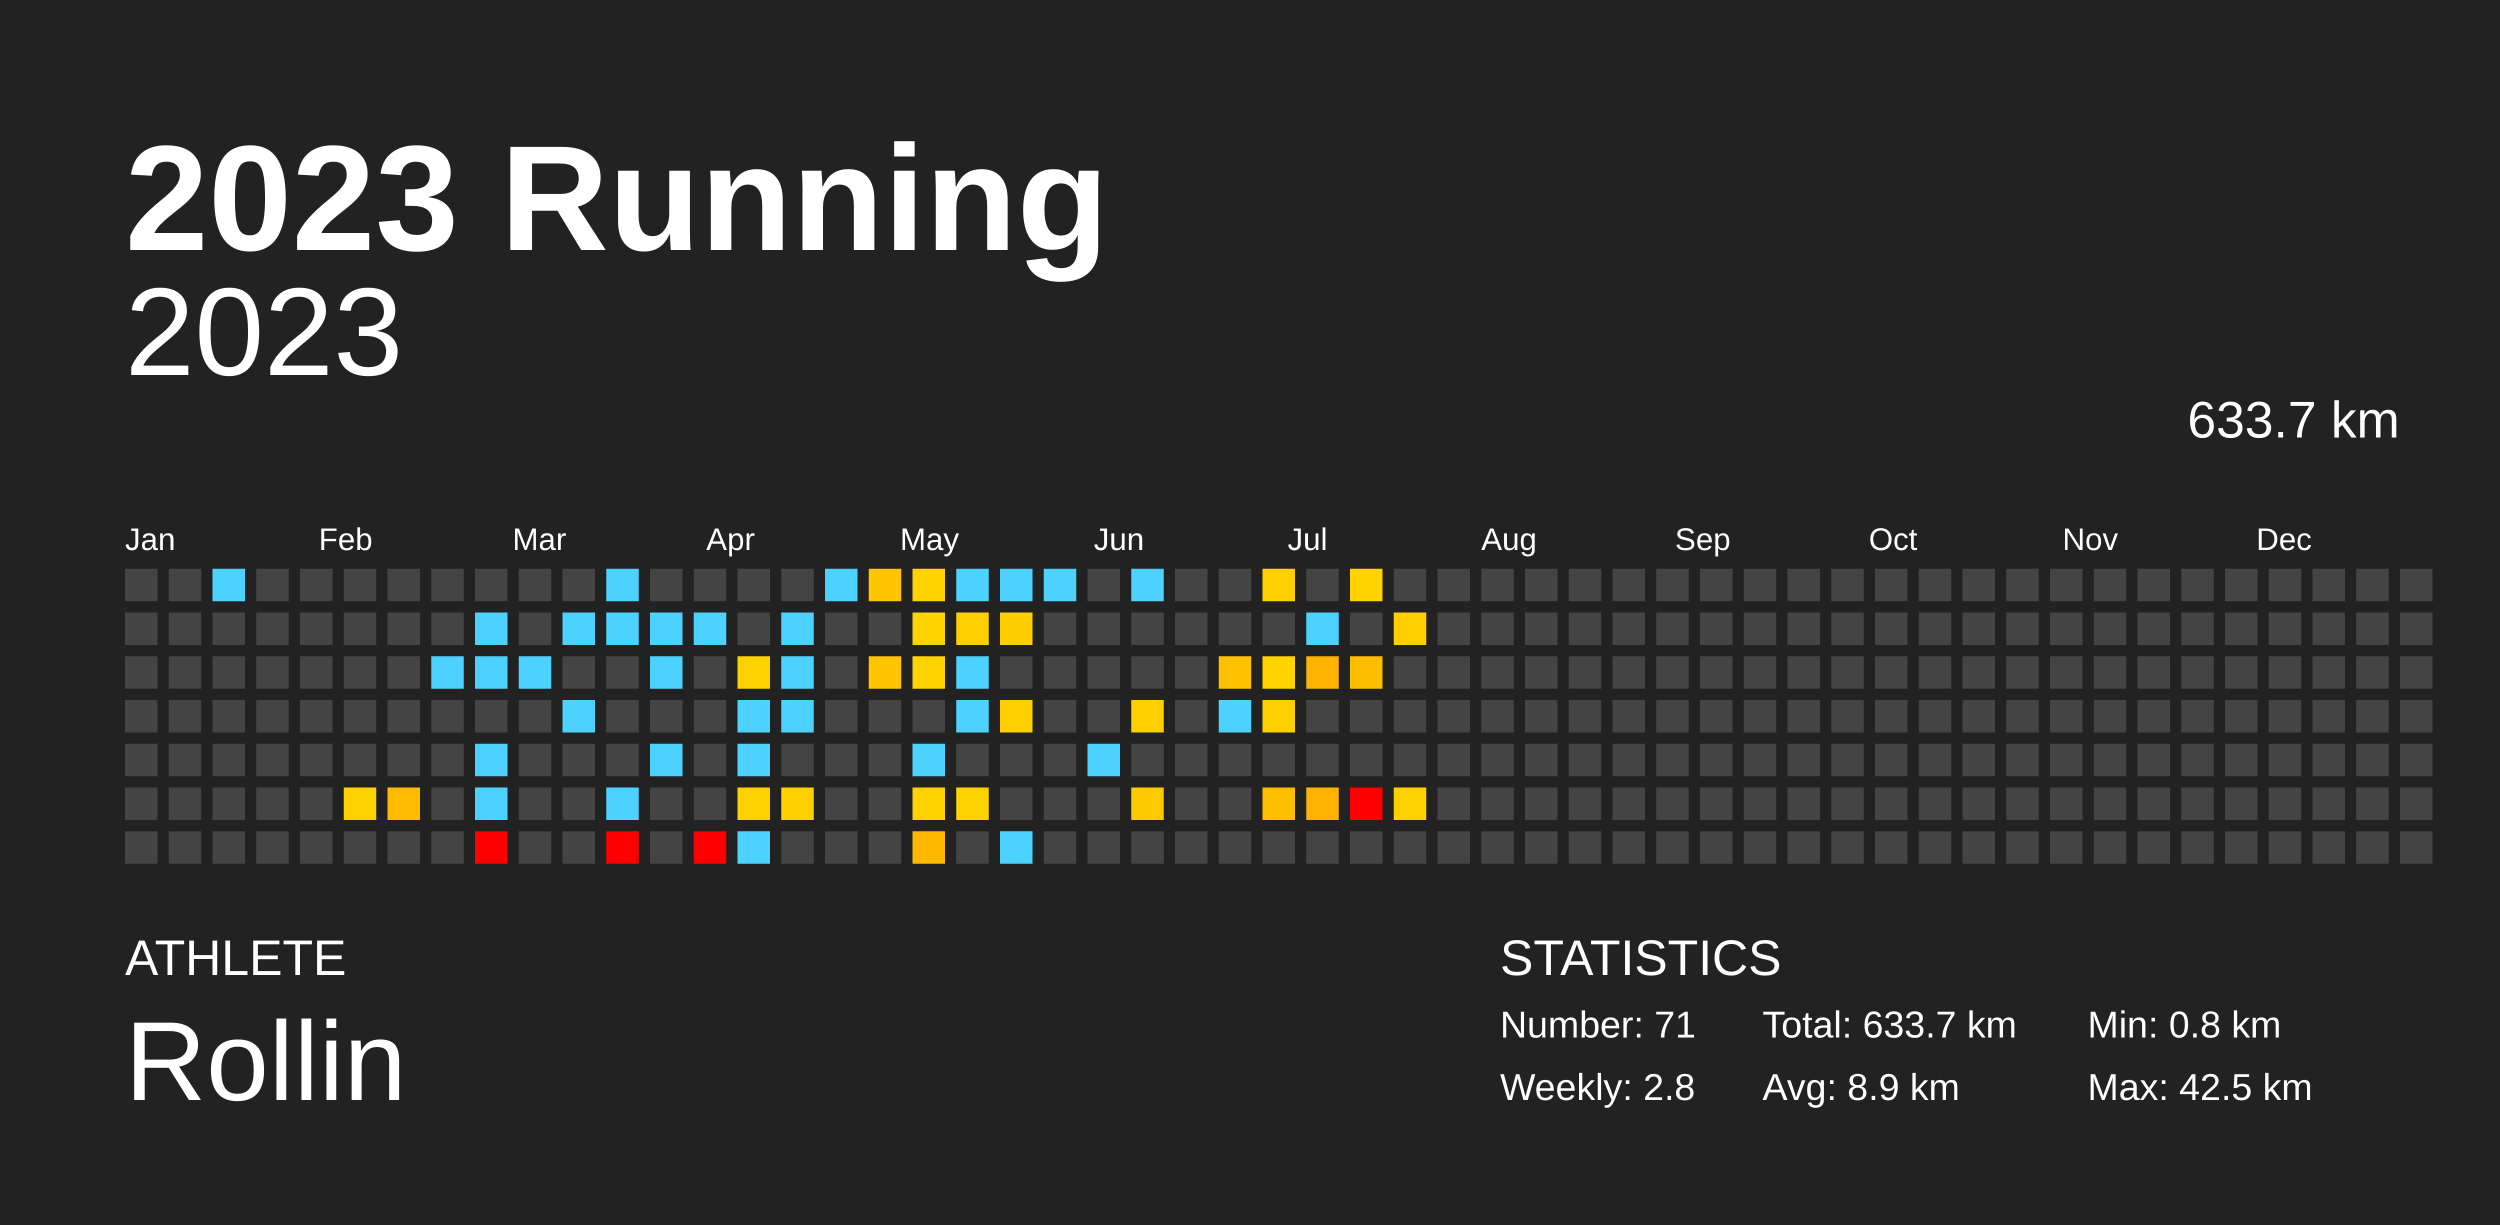
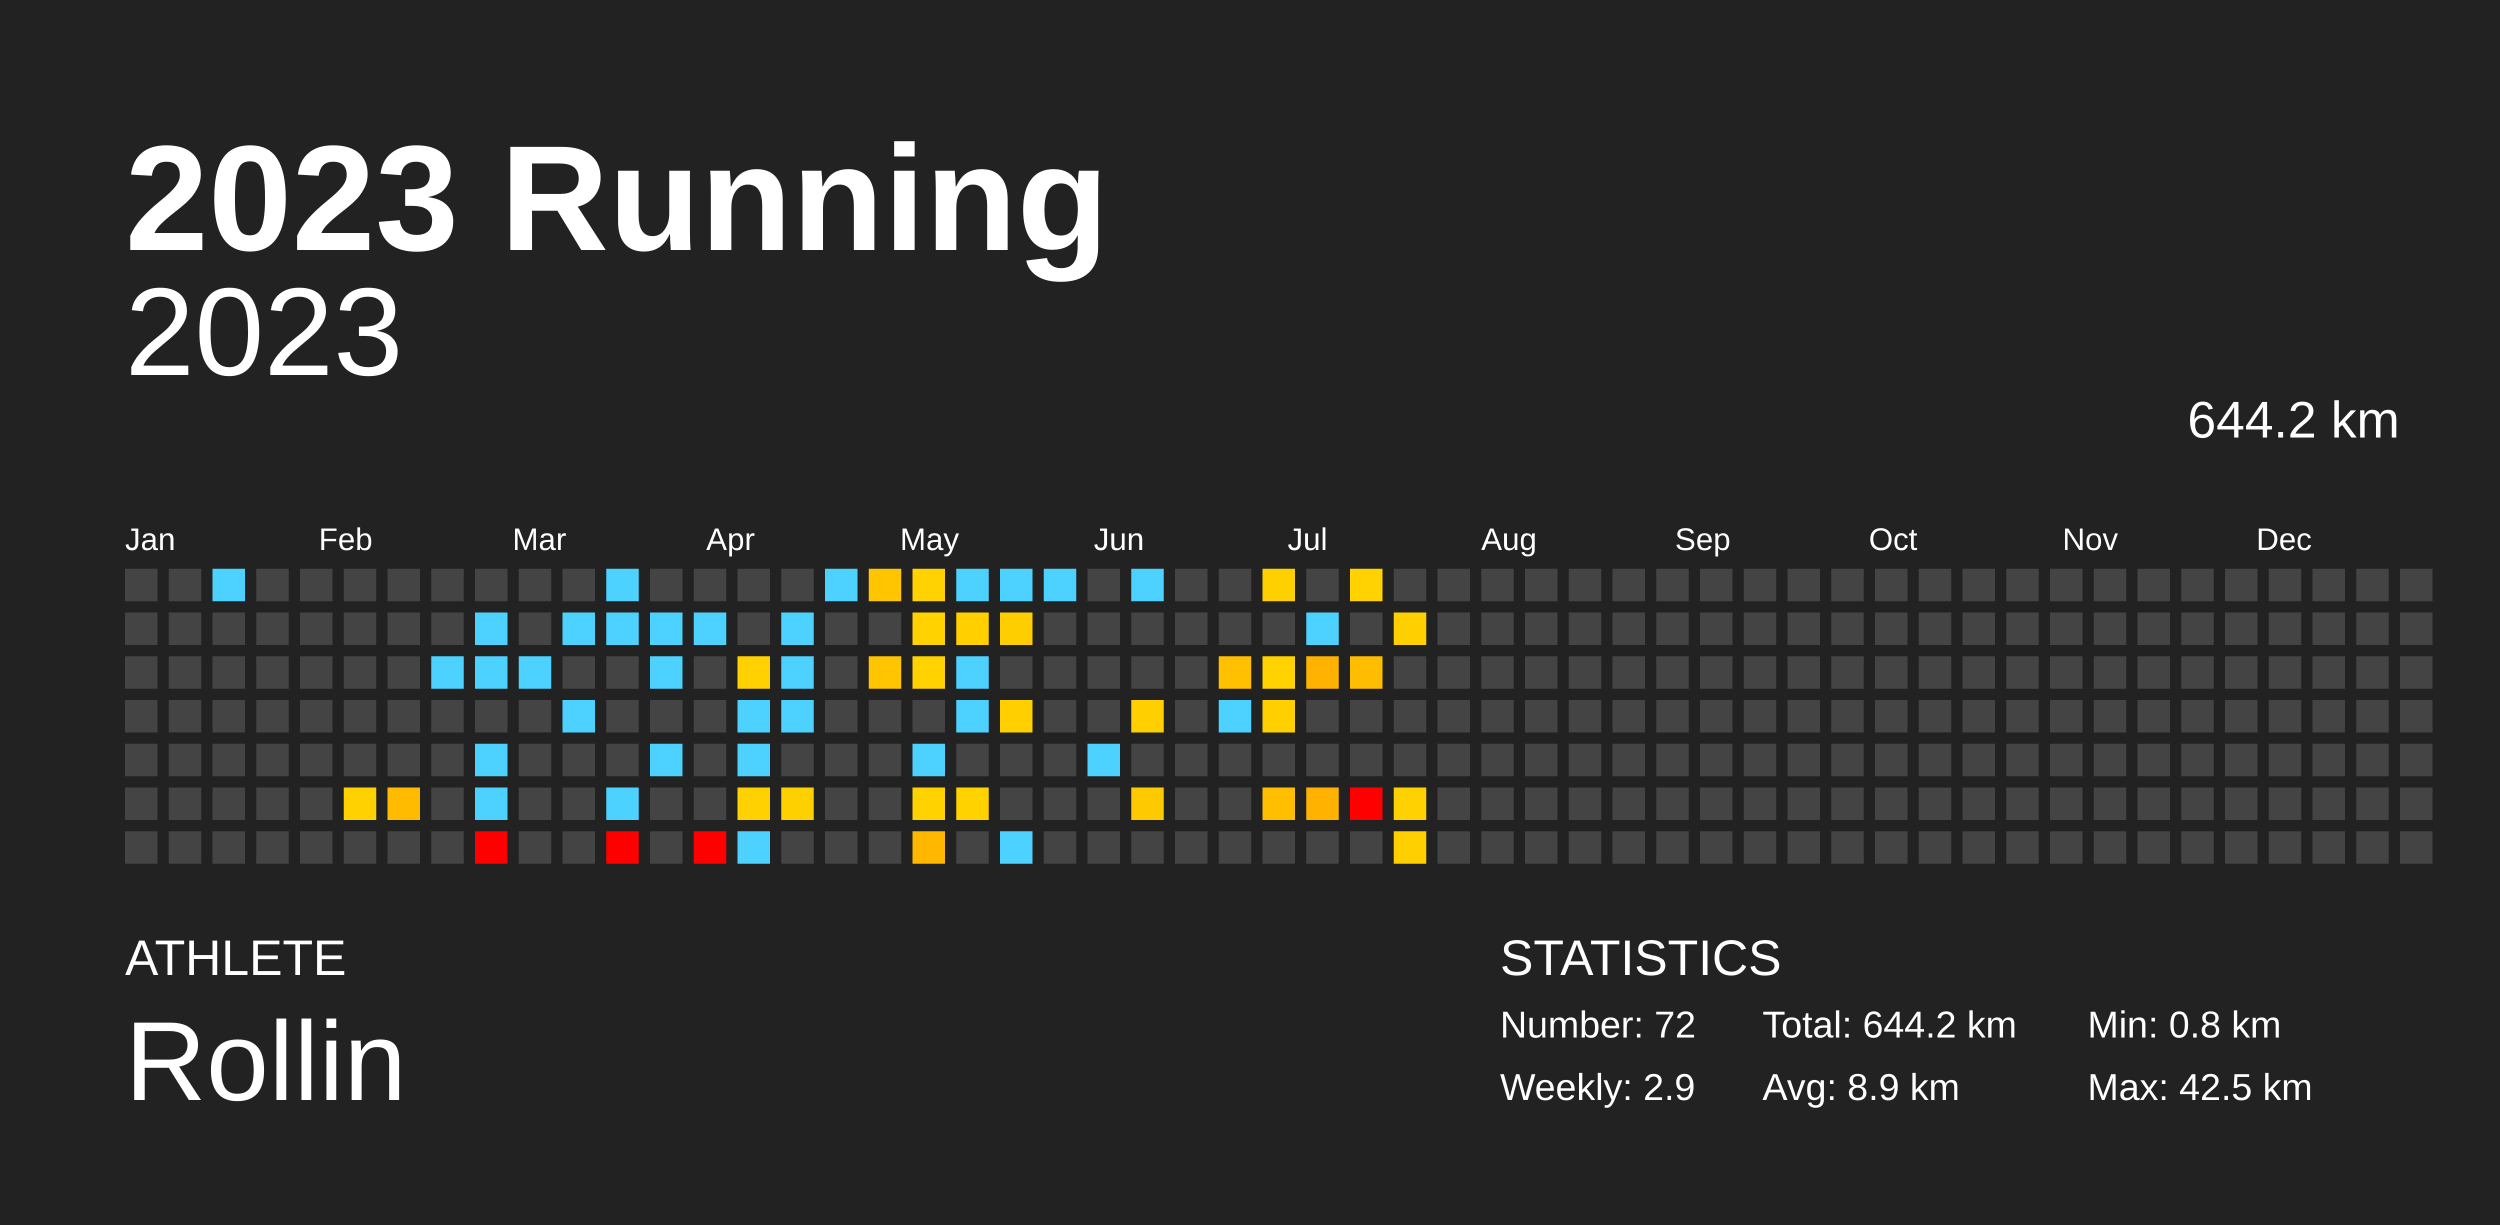
<svg xmlns="http://www.w3.org/2000/svg" baseProfile="full" height="98mm" version="1.1" viewBox="0,0,200,98" width="200mm">
  <defs />
  <rect fill="#222222" height="98" width="200" x="0" y="0" />
  <text fill="#FFFFFF" style="font-size:12px; font-family:Arial; font-weight:bold;" x="10" y="20">2023 Running</text>
  <text fill="#FFFFFF" style="font-size:4px; font-family:Arial" x="10" y="78">ATHLETE</text>
  <text fill="#FFFFFF" style="font-size:9px; font-family:Arial" x="10" y="88">Rollin</text>
  <text fill="#FFFFFF" style="font-size:4px; font-family:Arial" x="120" y="78">STATISTICS</text>
-   <text fill="#FFFFFF" style="font-size:3px; font-family:Arial" x="120" y="83">Number: 71</text>
-   <text fill="#FFFFFF" style="font-size:3px; font-family:Arial" x="120" y="88">Weekly: 2.8</text>
-   <text fill="#FFFFFF" style="font-size:3px; font-family:Arial" x="141" y="83">Total: 633.7 km</text>
+   <text fill="#FFFFFF" style="font-size:3px; font-family:Arial" x="120" y="83">Number: 72</text>
+   <text fill="#FFFFFF" style="font-size:3px; font-family:Arial" x="120" y="88">Weekly: 2.9</text>
+   <text fill="#FFFFFF" style="font-size:3px; font-family:Arial" x="141" y="83">Total: 644.2 km</text>
  <text fill="#FFFFFF" style="font-size:3px; font-family:Arial" x="141" y="88">Avg: 8.9 km</text>
  <text fill="#FFFFFF" style="font-size:3px; font-family:Arial" x="167" y="83">Min: 0.8 km</text>
  <text fill="#FFFFFF" style="font-size:3px; font-family:Arial" x="167" y="88">Max: 42.5 km</text>
  <text alignment-baseline="hanging" fill="#FFFFFF" style="font-size:10.0px; font-family:Arial;" x="10" y="30">2023</text>
-   <text alignment-baseline="hanging" fill="#FFFFFF" style="font-size:4.125px; font-family:Arial;" x="175" y="35">633.7 km</text>
+   <text alignment-baseline="hanging" fill="#FFFFFF" style="font-size:4.125px; font-family:Arial;" x="175" y="35">644.2 km</text>
  <text fill="#FFFFFF" style="font-size:2.5px; font-family:Arial" x="10.0" y="44">Jan</text>
  <text fill="#FFFFFF" style="font-size:2.5px; font-family:Arial" x="25.5" y="44">Feb</text>
  <text fill="#FFFFFF" style="font-size:2.5px; font-family:Arial" x="41.0" y="44">Mar</text>
  <text fill="#FFFFFF" style="font-size:2.5px; font-family:Arial" x="56.5" y="44">Apr</text>
  <text fill="#FFFFFF" style="font-size:2.5px; font-family:Arial" x="72.0" y="44">May</text>
  <text fill="#FFFFFF" style="font-size:2.5px; font-family:Arial" x="87.5" y="44">Jun</text>
  <text fill="#FFFFFF" style="font-size:2.5px; font-family:Arial" x="103.0" y="44">Jul</text>
  <text fill="#FFFFFF" style="font-size:2.5px; font-family:Arial" x="118.5" y="44">Aug</text>
  <text fill="#FFFFFF" style="font-size:2.5px; font-family:Arial" x="134.0" y="44">Sep</text>
  <text fill="#FFFFFF" style="font-size:2.5px; font-family:Arial" x="149.5" y="44">Oct</text>
  <text fill="#FFFFFF" style="font-size:2.5px; font-family:Arial" x="165.0" y="44">Nov</text>
  <text fill="#FFFFFF" style="font-size:2.5px; font-family:Arial" x="180.5" y="44">Dec</text>
  <rect fill="#444444" height="2.6" width="2.6" x="10.0" y="45.5" />
  <rect fill="#444444" height="2.6" width="2.6" x="10.0" y="49.0" />
  <rect fill="#444444" height="2.6" width="2.6" x="10.0" y="52.5" />
  <rect fill="#444444" height="2.6" width="2.6" x="10.0" y="56.0" />
  <rect fill="#444444" height="2.6" width="2.6" x="10.0" y="59.5" />
  <rect fill="#444444" height="2.6" width="2.6" x="10.0" y="63.0" />
  <rect fill="#444444" height="2.6" width="2.6" x="10.0" y="66.5" />
  <rect fill="#444444" height="2.6" width="2.6" x="13.5" y="45.5" />
  <rect fill="#444444" height="2.6" width="2.6" x="13.5" y="49.0" />
  <rect fill="#444444" height="2.6" width="2.6" x="13.5" y="52.5" />
  <rect fill="#444444" height="2.6" width="2.6" x="13.5" y="56.0" />
  <rect fill="#444444" height="2.6" width="2.6" x="13.5" y="59.5" />
  <rect fill="#444444" height="2.6" width="2.6" x="13.5" y="63.0" />
  <rect fill="#444444" height="2.6" width="2.6" x="13.5" y="66.5" />
  <rect fill="#4dd2ff" height="2.6" width="2.6" x="17.0" y="45.5" />
  <rect fill="#444444" height="2.6" width="2.6" x="17.0" y="49.0" />
  <rect fill="#444444" height="2.6" width="2.6" x="17.0" y="52.5" />
  <rect fill="#444444" height="2.6" width="2.6" x="17.0" y="56.0" />
  <rect fill="#444444" height="2.6" width="2.6" x="17.0" y="59.5" />
  <rect fill="#444444" height="2.6" width="2.6" x="17.0" y="63.0" />
  <rect fill="#444444" height="2.6" width="2.6" x="17.0" y="66.5" />
  <rect fill="#444444" height="2.6" width="2.6" x="20.5" y="45.5" />
  <rect fill="#444444" height="2.6" width="2.6" x="20.5" y="49.0" />
  <rect fill="#444444" height="2.6" width="2.6" x="20.5" y="52.5" />
  <rect fill="#444444" height="2.6" width="2.6" x="20.5" y="56.0" />
  <rect fill="#444444" height="2.6" width="2.6" x="20.5" y="59.5" />
  <rect fill="#444444" height="2.6" width="2.6" x="20.5" y="63.0" />
  <rect fill="#444444" height="2.6" width="2.6" x="20.5" y="66.5" />
  <rect fill="#444444" height="2.6" width="2.6" x="24.0" y="45.5" />
  <rect fill="#444444" height="2.6" width="2.6" x="24.0" y="49.0" />
  <rect fill="#444444" height="2.6" width="2.6" x="24.0" y="52.5" />
  <rect fill="#444444" height="2.6" width="2.6" x="24.0" y="56.0" />
  <rect fill="#444444" height="2.6" width="2.6" x="24.0" y="59.5" />
  <rect fill="#444444" height="2.6" width="2.6" x="24.0" y="63.0" />
  <rect fill="#444444" height="2.6" width="2.6" x="24.0" y="66.5" />
  <rect fill="#444444" height="2.6" width="2.6" x="27.5" y="45.5" />
  <rect fill="#444444" height="2.6" width="2.6" x="27.5" y="49.0" />
  <rect fill="#444444" height="2.6" width="2.6" x="27.5" y="52.5" />
  <rect fill="#444444" height="2.6" width="2.6" x="27.5" y="56.0" />
  <rect fill="#444444" height="2.6" width="2.6" x="27.5" y="59.5" />
  <rect fill="#ffd100" height="2.6" width="2.6" x="27.5" y="63.0" />
  <rect fill="#444444" height="2.6" width="2.6" x="27.5" y="66.5" />
  <rect fill="#444444" height="2.6" width="2.6" x="31.0" y="45.5" />
  <rect fill="#444444" height="2.6" width="2.6" x="31.0" y="49.0" />
  <rect fill="#444444" height="2.6" width="2.6" x="31.0" y="52.5" />
  <rect fill="#444444" height="2.6" width="2.6" x="31.0" y="56.0" />
  <rect fill="#444444" height="2.6" width="2.6" x="31.0" y="59.5" />
  <rect fill="#ffbb00" height="2.6" width="2.6" x="31.0" y="63.0" />
  <rect fill="#444444" height="2.6" width="2.6" x="31.0" y="66.5" />
  <rect fill="#444444" height="2.6" width="2.6" x="34.5" y="45.5" />
  <rect fill="#444444" height="2.6" width="2.6" x="34.5" y="49.0" />
  <rect fill="#4dd2ff" height="2.6" width="2.6" x="34.5" y="52.5" />
  <rect fill="#444444" height="2.6" width="2.6" x="34.5" y="56.0" />
  <rect fill="#444444" height="2.6" width="2.6" x="34.5" y="59.5" />
  <rect fill="#444444" height="2.6" width="2.6" x="34.5" y="63.0" />
  <rect fill="#444444" height="2.6" width="2.6" x="34.5" y="66.5" />
  <rect fill="#444444" height="2.6" width="2.6" x="38.0" y="45.5" />
  <rect fill="#4dd2ff" height="2.6" width="2.6" x="38.0" y="49.0" />
  <rect fill="#4dd2ff" height="2.6" width="2.6" x="38.0" y="52.5" />
  <rect fill="#444444" height="2.6" width="2.6" x="38.0" y="56.0" />
  <rect fill="#4dd2ff" height="2.6" width="2.6" x="38.0" y="59.5" />
  <rect fill="#4dd2ff" height="2.6" width="2.6" x="38.0" y="63.0" />
  <rect fill="red" height="2.6" width="2.6" x="38.0" y="66.5" />
  <rect fill="#444444" height="2.6" width="2.6" x="41.5" y="45.5" />
  <rect fill="#444444" height="2.6" width="2.6" x="41.5" y="49.0" />
  <rect fill="#4dd2ff" height="2.6" width="2.6" x="41.5" y="52.5" />
  <rect fill="#444444" height="2.6" width="2.6" x="41.5" y="56.0" />
  <rect fill="#444444" height="2.6" width="2.6" x="41.5" y="59.5" />
  <rect fill="#444444" height="2.6" width="2.6" x="41.5" y="63.0" />
  <rect fill="#444444" height="2.6" width="2.6" x="41.5" y="66.5" />
  <rect fill="#444444" height="2.6" width="2.6" x="45.0" y="45.5" />
  <rect fill="#4dd2ff" height="2.6" width="2.6" x="45.0" y="49.0" />
  <rect fill="#444444" height="2.6" width="2.6" x="45.0" y="52.5" />
  <rect fill="#4dd2ff" height="2.6" width="2.6" x="45.0" y="56.0" />
  <rect fill="#444444" height="2.6" width="2.6" x="45.0" y="59.5" />
  <rect fill="#444444" height="2.6" width="2.6" x="45.0" y="63.0" />
  <rect fill="#444444" height="2.6" width="2.6" x="45.0" y="66.5" />
  <rect fill="#4dd2ff" height="2.6" width="2.6" x="48.5" y="45.5" />
  <rect fill="#4dd2ff" height="2.6" width="2.6" x="48.5" y="49.0" />
  <rect fill="#444444" height="2.6" width="2.6" x="48.5" y="52.5" />
  <rect fill="#444444" height="2.6" width="2.6" x="48.5" y="56.0" />
  <rect fill="#444444" height="2.6" width="2.6" x="48.5" y="59.5" />
  <rect fill="#4dd2ff" height="2.6" width="2.6" x="48.5" y="63.0" />
  <rect fill="red" height="2.6" width="2.6" x="48.5" y="66.5" />
  <rect fill="#444444" height="2.6" width="2.6" x="52.0" y="45.5" />
  <rect fill="#4dd2ff" height="2.6" width="2.6" x="52.0" y="49.0" />
  <rect fill="#4dd2ff" height="2.6" width="2.6" x="52.0" y="52.5" />
  <rect fill="#444444" height="2.6" width="2.6" x="52.0" y="56.0" />
  <rect fill="#4dd2ff" height="2.6" width="2.6" x="52.0" y="59.5" />
  <rect fill="#444444" height="2.6" width="2.6" x="52.0" y="63.0" />
  <rect fill="#444444" height="2.6" width="2.6" x="52.0" y="66.5" />
  <rect fill="#444444" height="2.6" width="2.6" x="55.5" y="45.5" />
  <rect fill="#4dd2ff" height="2.6" width="2.6" x="55.5" y="49.0" />
  <rect fill="#444444" height="2.6" width="2.6" x="55.5" y="52.5" />
  <rect fill="#444444" height="2.6" width="2.6" x="55.5" y="56.0" />
  <rect fill="#444444" height="2.6" width="2.6" x="55.5" y="59.5" />
  <rect fill="#444444" height="2.6" width="2.6" x="55.5" y="63.0" />
  <rect fill="red" height="2.6" width="2.6" x="55.5" y="66.5" />
  <rect fill="#444444" height="2.6" width="2.6" x="59.0" y="45.5" />
  <rect fill="#444444" height="2.6" width="2.6" x="59.0" y="49.0" />
  <rect fill="#ffd100" height="2.6" width="2.6" x="59.0" y="52.5" />
  <rect fill="#4dd2ff" height="2.6" width="2.6" x="59.0" y="56.0" />
  <rect fill="#4dd2ff" height="2.6" width="2.6" x="59.0" y="59.5" />
  <rect fill="#ffd100" height="2.6" width="2.6" x="59.0" y="63.0" />
  <rect fill="#4dd2ff" height="2.6" width="2.6" x="59.0" y="66.5" />
  <rect fill="#444444" height="2.6" width="2.6" x="62.5" y="45.5" />
  <rect fill="#4dd2ff" height="2.6" width="2.6" x="62.5" y="49.0" />
  <rect fill="#4dd2ff" height="2.6" width="2.6" x="62.5" y="52.5" />
  <rect fill="#4dd2ff" height="2.6" width="2.6" x="62.5" y="56.0" />
  <rect fill="#444444" height="2.6" width="2.6" x="62.5" y="59.5" />
  <rect fill="#ffd000" height="2.6" width="2.6" x="62.5" y="63.0" />
  <rect fill="#444444" height="2.6" width="2.6" x="62.5" y="66.5" />
  <rect fill="#4dd2ff" height="2.6" width="2.6" x="66.0" y="45.5" />
  <rect fill="#444444" height="2.6" width="2.6" x="66.0" y="49.0" />
  <rect fill="#444444" height="2.6" width="2.6" x="66.0" y="52.5" />
  <rect fill="#444444" height="2.6" width="2.6" x="66.0" y="56.0" />
  <rect fill="#444444" height="2.6" width="2.6" x="66.0" y="59.5" />
  <rect fill="#444444" height="2.6" width="2.6" x="66.0" y="63.0" />
  <rect fill="#444444" height="2.6" width="2.6" x="66.0" y="66.5" />
  <rect fill="#ffc500" height="2.6" width="2.6" x="69.5" y="45.5" />
  <rect fill="#444444" height="2.6" width="2.6" x="69.5" y="49.0" />
  <rect fill="#ffc500" height="2.6" width="2.6" x="69.5" y="52.5" />
  <rect fill="#444444" height="2.6" width="2.6" x="69.5" y="56.0" />
  <rect fill="#444444" height="2.6" width="2.6" x="69.5" y="59.5" />
  <rect fill="#444444" height="2.6" width="2.6" x="69.5" y="63.0" />
  <rect fill="#444444" height="2.6" width="2.6" x="69.5" y="66.5" />
  <rect fill="#ffd200" height="2.6" width="2.6" x="73.0" y="45.5" />
  <rect fill="#ffd200" height="2.6" width="2.6" x="73.0" y="49.0" />
  <rect fill="#ffd200" height="2.6" width="2.6" x="73.0" y="52.5" />
  <rect fill="#444444" height="2.6" width="2.6" x="73.0" y="56.0" />
  <rect fill="#4dd2ff" height="2.6" width="2.6" x="73.0" y="59.5" />
  <rect fill="#ffd200" height="2.6" width="2.6" x="73.0" y="63.0" />
  <rect fill="#ffb700" height="2.6" width="2.6" x="73.0" y="66.5" />
  <rect fill="#4dd2ff" height="2.6" width="2.6" x="76.5" y="45.5" />
  <rect fill="#ffcf00" height="2.6" width="2.6" x="76.5" y="49.0" />
  <rect fill="#4dd2ff" height="2.6" width="2.6" x="76.5" y="52.5" />
  <rect fill="#4dd2ff" height="2.6" width="2.6" x="76.5" y="56.0" />
  <rect fill="#444444" height="2.6" width="2.6" x="76.5" y="59.5" />
  <rect fill="#ffd200" height="2.6" width="2.6" x="76.5" y="63.0" />
  <rect fill="#444444" height="2.6" width="2.6" x="76.5" y="66.5" />
  <rect fill="#4dd2ff" height="2.6" width="2.6" x="80.0" y="45.5" />
  <rect fill="#ffce00" height="2.6" width="2.6" x="80.0" y="49.0" />
  <rect fill="#444444" height="2.6" width="2.6" x="80.0" y="52.5" />
  <rect fill="#ffcf00" height="2.6" width="2.6" x="80.0" y="56.0" />
  <rect fill="#444444" height="2.6" width="2.6" x="80.0" y="59.5" />
  <rect fill="#444444" height="2.6" width="2.6" x="80.0" y="63.0" />
  <rect fill="#4dd2ff" height="2.6" width="2.6" x="80.0" y="66.5" />
  <rect fill="#4dd2ff" height="2.6" width="2.6" x="83.5" y="45.5" />
  <rect fill="#444444" height="2.6" width="2.6" x="83.5" y="49.0" />
  <rect fill="#444444" height="2.6" width="2.6" x="83.5" y="52.5" />
  <rect fill="#444444" height="2.6" width="2.6" x="83.5" y="56.0" />
  <rect fill="#444444" height="2.6" width="2.6" x="83.5" y="59.5" />
  <rect fill="#444444" height="2.6" width="2.6" x="83.5" y="63.0" />
  <rect fill="#444444" height="2.6" width="2.6" x="83.5" y="66.5" />
  <rect fill="#444444" height="2.6" width="2.6" x="87.0" y="45.5" />
  <rect fill="#444444" height="2.6" width="2.6" x="87.0" y="49.0" />
  <rect fill="#444444" height="2.6" width="2.6" x="87.0" y="52.5" />
  <rect fill="#444444" height="2.6" width="2.6" x="87.0" y="56.0" />
  <rect fill="#4dd2ff" height="2.6" width="2.6" x="87.0" y="59.5" />
  <rect fill="#444444" height="2.6" width="2.6" x="87.0" y="63.0" />
  <rect fill="#444444" height="2.6" width="2.6" x="87.0" y="66.5" />
  <rect fill="#4dd2ff" height="2.6" width="2.6" x="90.5" y="45.5" />
  <rect fill="#444444" height="2.6" width="2.6" x="90.5" y="49.0" />
  <rect fill="#444444" height="2.6" width="2.6" x="90.5" y="52.5" />
  <rect fill="#ffcf00" height="2.6" width="2.6" x="90.5" y="56.0" />
  <rect fill="#444444" height="2.6" width="2.6" x="90.5" y="59.5" />
  <rect fill="#ffc900" height="2.6" width="2.6" x="90.5" y="63.0" />
  <rect fill="#444444" height="2.6" width="2.6" x="90.5" y="66.5" />
  <rect fill="#444444" height="2.6" width="2.6" x="94.0" y="45.5" />
  <rect fill="#444444" height="2.6" width="2.6" x="94.0" y="49.0" />
  <rect fill="#444444" height="2.6" width="2.6" x="94.0" y="52.5" />
  <rect fill="#444444" height="2.6" width="2.6" x="94.0" y="56.0" />
  <rect fill="#444444" height="2.6" width="2.6" x="94.0" y="59.5" />
  <rect fill="#444444" height="2.6" width="2.6" x="94.0" y="63.0" />
  <rect fill="#444444" height="2.6" width="2.6" x="94.0" y="66.5" />
  <rect fill="#444444" height="2.6" width="2.6" x="97.5" y="45.5" />
  <rect fill="#444444" height="2.6" width="2.6" x="97.5" y="49.0" />
  <rect fill="#ffc000" height="2.6" width="2.6" x="97.5" y="52.5" />
  <rect fill="#4dd2ff" height="2.6" width="2.6" x="97.5" y="56.0" />
  <rect fill="#444444" height="2.6" width="2.6" x="97.5" y="59.5" />
  <rect fill="#444444" height="2.6" width="2.6" x="97.5" y="63.0" />
  <rect fill="#444444" height="2.6" width="2.6" x="97.5" y="66.5" />
  <rect fill="#ffd000" height="2.6" width="2.6" x="101.0" y="45.5" />
  <rect fill="#444444" height="2.6" width="2.6" x="101.0" y="49.0" />
  <rect fill="#ffd200" height="2.6" width="2.6" x="101.0" y="52.5" />
  <rect fill="#ffcf00" height="2.6" width="2.6" x="101.0" y="56.0" />
  <rect fill="#444444" height="2.6" width="2.6" x="101.0" y="59.5" />
  <rect fill="#ffbe00" height="2.6" width="2.6" x="101.0" y="63.0" />
  <rect fill="#444444" height="2.6" width="2.6" x="101.0" y="66.5" />
  <rect fill="#444444" height="2.6" width="2.6" x="104.5" y="45.5" />
  <rect fill="#4dd2ff" height="2.6" width="2.6" x="104.5" y="49.0" />
  <rect fill="#ffb200" height="2.6" width="2.6" x="104.5" y="52.5" />
  <rect fill="#444444" height="2.6" width="2.6" x="104.5" y="56.0" />
  <rect fill="#444444" height="2.6" width="2.6" x="104.5" y="59.5" />
  <rect fill="#ffb200" height="2.6" width="2.6" x="104.5" y="63.0" />
  <rect fill="#444444" height="2.6" width="2.6" x="104.5" y="66.5" />
  <rect fill="#ffd200" height="2.6" width="2.6" x="108.0" y="45.5" />
  <rect fill="#444444" height="2.6" width="2.6" x="108.0" y="49.0" />
  <rect fill="#ffbd00" height="2.6" width="2.6" x="108.0" y="52.5" />
  <rect fill="#444444" height="2.6" width="2.6" x="108.0" y="56.0" />
  <rect fill="#444444" height="2.6" width="2.6" x="108.0" y="59.5" />
  <rect fill="red" height="2.6" width="2.6" x="108.0" y="63.0" />
  <rect fill="#444444" height="2.6" width="2.6" x="108.0" y="66.5" />
  <rect fill="#444444" height="2.6" width="2.6" x="111.5" y="45.5" />
  <rect fill="#ffcf00" height="2.6" width="2.6" x="111.5" y="49.0" />
  <rect fill="#444444" height="2.6" width="2.6" x="111.5" y="52.5" />
  <rect fill="#444444" height="2.6" width="2.6" x="111.5" y="56.0" />
  <rect fill="#444444" height="2.6" width="2.6" x="111.5" y="59.5" />
  <rect fill="#ffd100" height="2.6" width="2.6" x="111.5" y="63.0" />
-   <rect fill="#444444" height="2.6" width="2.6" x="111.5" y="66.5" />
+   <rect fill="#ffcf00" height="2.6" width="2.6" x="111.5" y="66.5" />
  <rect fill="#444444" height="2.6" width="2.6" x="115.0" y="45.5" />
  <rect fill="#444444" height="2.6" width="2.6" x="115.0" y="49.0" />
  <rect fill="#444444" height="2.6" width="2.6" x="115.0" y="52.5" />
  <rect fill="#444444" height="2.6" width="2.6" x="115.0" y="56.0" />
  <rect fill="#444444" height="2.6" width="2.6" x="115.0" y="59.5" />
  <rect fill="#444444" height="2.6" width="2.6" x="115.0" y="63.0" />
  <rect fill="#444444" height="2.6" width="2.6" x="115.0" y="66.5" />
  <rect fill="#444444" height="2.6" width="2.6" x="118.5" y="45.5" />
  <rect fill="#444444" height="2.6" width="2.6" x="118.5" y="49.0" />
  <rect fill="#444444" height="2.6" width="2.6" x="118.5" y="52.5" />
  <rect fill="#444444" height="2.6" width="2.6" x="118.5" y="56.0" />
  <rect fill="#444444" height="2.6" width="2.6" x="118.5" y="59.5" />
  <rect fill="#444444" height="2.6" width="2.6" x="118.5" y="63.0" />
  <rect fill="#444444" height="2.6" width="2.6" x="118.5" y="66.5" />
  <rect fill="#444444" height="2.6" width="2.6" x="122.0" y="45.5" />
  <rect fill="#444444" height="2.6" width="2.6" x="122.0" y="49.0" />
  <rect fill="#444444" height="2.6" width="2.6" x="122.0" y="52.5" />
  <rect fill="#444444" height="2.6" width="2.6" x="122.0" y="56.0" />
  <rect fill="#444444" height="2.6" width="2.6" x="122.0" y="59.5" />
  <rect fill="#444444" height="2.6" width="2.6" x="122.0" y="63.0" />
  <rect fill="#444444" height="2.6" width="2.6" x="122.0" y="66.5" />
  <rect fill="#444444" height="2.6" width="2.6" x="125.5" y="45.5" />
  <rect fill="#444444" height="2.6" width="2.6" x="125.5" y="49.0" />
  <rect fill="#444444" height="2.6" width="2.6" x="125.5" y="52.5" />
  <rect fill="#444444" height="2.6" width="2.6" x="125.5" y="56.0" />
  <rect fill="#444444" height="2.6" width="2.6" x="125.5" y="59.5" />
  <rect fill="#444444" height="2.6" width="2.6" x="125.5" y="63.0" />
  <rect fill="#444444" height="2.6" width="2.6" x="125.5" y="66.5" />
  <rect fill="#444444" height="2.6" width="2.6" x="129.0" y="45.5" />
  <rect fill="#444444" height="2.6" width="2.6" x="129.0" y="49.0" />
  <rect fill="#444444" height="2.6" width="2.6" x="129.0" y="52.5" />
  <rect fill="#444444" height="2.6" width="2.6" x="129.0" y="56.0" />
  <rect fill="#444444" height="2.6" width="2.6" x="129.0" y="59.5" />
  <rect fill="#444444" height="2.6" width="2.6" x="129.0" y="63.0" />
  <rect fill="#444444" height="2.6" width="2.6" x="129.0" y="66.5" />
  <rect fill="#444444" height="2.6" width="2.6" x="132.5" y="45.5" />
  <rect fill="#444444" height="2.6" width="2.6" x="132.5" y="49.0" />
  <rect fill="#444444" height="2.6" width="2.6" x="132.5" y="52.5" />
  <rect fill="#444444" height="2.6" width="2.6" x="132.5" y="56.0" />
  <rect fill="#444444" height="2.6" width="2.6" x="132.5" y="59.5" />
  <rect fill="#444444" height="2.6" width="2.6" x="132.5" y="63.0" />
  <rect fill="#444444" height="2.6" width="2.6" x="132.5" y="66.5" />
  <rect fill="#444444" height="2.6" width="2.6" x="136.0" y="45.5" />
  <rect fill="#444444" height="2.6" width="2.6" x="136.0" y="49.0" />
  <rect fill="#444444" height="2.6" width="2.6" x="136.0" y="52.5" />
  <rect fill="#444444" height="2.6" width="2.6" x="136.0" y="56.0" />
  <rect fill="#444444" height="2.6" width="2.6" x="136.0" y="59.5" />
  <rect fill="#444444" height="2.6" width="2.6" x="136.0" y="63.0" />
  <rect fill="#444444" height="2.6" width="2.6" x="136.0" y="66.5" />
  <rect fill="#444444" height="2.6" width="2.6" x="139.5" y="45.5" />
  <rect fill="#444444" height="2.6" width="2.6" x="139.5" y="49.0" />
  <rect fill="#444444" height="2.6" width="2.6" x="139.5" y="52.5" />
  <rect fill="#444444" height="2.6" width="2.6" x="139.5" y="56.0" />
  <rect fill="#444444" height="2.6" width="2.6" x="139.5" y="59.5" />
  <rect fill="#444444" height="2.6" width="2.6" x="139.5" y="63.0" />
  <rect fill="#444444" height="2.6" width="2.6" x="139.5" y="66.5" />
  <rect fill="#444444" height="2.6" width="2.6" x="143.0" y="45.5" />
  <rect fill="#444444" height="2.6" width="2.6" x="143.0" y="49.0" />
  <rect fill="#444444" height="2.6" width="2.6" x="143.0" y="52.5" />
  <rect fill="#444444" height="2.6" width="2.6" x="143.0" y="56.0" />
  <rect fill="#444444" height="2.6" width="2.6" x="143.0" y="59.5" />
  <rect fill="#444444" height="2.6" width="2.6" x="143.0" y="63.0" />
  <rect fill="#444444" height="2.6" width="2.6" x="143.0" y="66.5" />
  <rect fill="#444444" height="2.6" width="2.6" x="146.5" y="45.5" />
  <rect fill="#444444" height="2.6" width="2.6" x="146.5" y="49.0" />
  <rect fill="#444444" height="2.6" width="2.6" x="146.5" y="52.5" />
  <rect fill="#444444" height="2.6" width="2.6" x="146.5" y="56.0" />
  <rect fill="#444444" height="2.6" width="2.6" x="146.5" y="59.5" />
  <rect fill="#444444" height="2.6" width="2.6" x="146.5" y="63.0" />
  <rect fill="#444444" height="2.6" width="2.6" x="146.5" y="66.5" />
  <rect fill="#444444" height="2.6" width="2.6" x="150.0" y="45.5" />
  <rect fill="#444444" height="2.6" width="2.6" x="150.0" y="49.0" />
  <rect fill="#444444" height="2.6" width="2.6" x="150.0" y="52.5" />
  <rect fill="#444444" height="2.6" width="2.6" x="150.0" y="56.0" />
  <rect fill="#444444" height="2.6" width="2.6" x="150.0" y="59.5" />
  <rect fill="#444444" height="2.6" width="2.6" x="150.0" y="63.0" />
  <rect fill="#444444" height="2.6" width="2.6" x="150.0" y="66.5" />
  <rect fill="#444444" height="2.6" width="2.6" x="153.5" y="45.5" />
  <rect fill="#444444" height="2.6" width="2.6" x="153.5" y="49.0" />
  <rect fill="#444444" height="2.6" width="2.6" x="153.5" y="52.5" />
  <rect fill="#444444" height="2.6" width="2.6" x="153.5" y="56.0" />
  <rect fill="#444444" height="2.6" width="2.6" x="153.5" y="59.5" />
  <rect fill="#444444" height="2.6" width="2.6" x="153.5" y="63.0" />
  <rect fill="#444444" height="2.6" width="2.6" x="153.5" y="66.5" />
  <rect fill="#444444" height="2.6" width="2.6" x="157.0" y="45.5" />
  <rect fill="#444444" height="2.6" width="2.6" x="157.0" y="49.0" />
  <rect fill="#444444" height="2.6" width="2.6" x="157.0" y="52.5" />
  <rect fill="#444444" height="2.6" width="2.6" x="157.0" y="56.0" />
  <rect fill="#444444" height="2.6" width="2.6" x="157.0" y="59.5" />
  <rect fill="#444444" height="2.6" width="2.6" x="157.0" y="63.0" />
  <rect fill="#444444" height="2.6" width="2.6" x="157.0" y="66.5" />
  <rect fill="#444444" height="2.6" width="2.6" x="160.5" y="45.5" />
  <rect fill="#444444" height="2.6" width="2.6" x="160.5" y="49.0" />
  <rect fill="#444444" height="2.6" width="2.6" x="160.5" y="52.5" />
  <rect fill="#444444" height="2.6" width="2.6" x="160.5" y="56.0" />
  <rect fill="#444444" height="2.6" width="2.6" x="160.5" y="59.5" />
  <rect fill="#444444" height="2.6" width="2.6" x="160.5" y="63.0" />
  <rect fill="#444444" height="2.6" width="2.6" x="160.5" y="66.5" />
  <rect fill="#444444" height="2.6" width="2.6" x="164.0" y="45.5" />
  <rect fill="#444444" height="2.6" width="2.6" x="164.0" y="49.0" />
  <rect fill="#444444" height="2.6" width="2.6" x="164.0" y="52.5" />
  <rect fill="#444444" height="2.6" width="2.6" x="164.0" y="56.0" />
  <rect fill="#444444" height="2.6" width="2.6" x="164.0" y="59.5" />
  <rect fill="#444444" height="2.6" width="2.6" x="164.0" y="63.0" />
  <rect fill="#444444" height="2.6" width="2.6" x="164.0" y="66.5" />
  <rect fill="#444444" height="2.6" width="2.6" x="167.5" y="45.5" />
  <rect fill="#444444" height="2.6" width="2.6" x="167.5" y="49.0" />
  <rect fill="#444444" height="2.6" width="2.6" x="167.5" y="52.5" />
  <rect fill="#444444" height="2.6" width="2.6" x="167.5" y="56.0" />
  <rect fill="#444444" height="2.6" width="2.6" x="167.5" y="59.5" />
  <rect fill="#444444" height="2.6" width="2.6" x="167.5" y="63.0" />
  <rect fill="#444444" height="2.6" width="2.6" x="167.5" y="66.5" />
  <rect fill="#444444" height="2.6" width="2.6" x="171.0" y="45.5" />
  <rect fill="#444444" height="2.6" width="2.6" x="171.0" y="49.0" />
  <rect fill="#444444" height="2.6" width="2.6" x="171.0" y="52.5" />
  <rect fill="#444444" height="2.6" width="2.6" x="171.0" y="56.0" />
  <rect fill="#444444" height="2.6" width="2.6" x="171.0" y="59.5" />
  <rect fill="#444444" height="2.6" width="2.6" x="171.0" y="63.0" />
  <rect fill="#444444" height="2.6" width="2.6" x="171.0" y="66.5" />
  <rect fill="#444444" height="2.6" width="2.6" x="174.5" y="45.5" />
  <rect fill="#444444" height="2.6" width="2.6" x="174.5" y="49.0" />
  <rect fill="#444444" height="2.6" width="2.6" x="174.5" y="52.5" />
  <rect fill="#444444" height="2.6" width="2.6" x="174.5" y="56.0" />
  <rect fill="#444444" height="2.6" width="2.6" x="174.5" y="59.5" />
  <rect fill="#444444" height="2.6" width="2.6" x="174.5" y="63.0" />
  <rect fill="#444444" height="2.6" width="2.6" x="174.5" y="66.5" />
  <rect fill="#444444" height="2.6" width="2.6" x="178.0" y="45.5" />
  <rect fill="#444444" height="2.6" width="2.6" x="178.0" y="49.0" />
  <rect fill="#444444" height="2.6" width="2.6" x="178.0" y="52.5" />
  <rect fill="#444444" height="2.6" width="2.6" x="178.0" y="56.0" />
  <rect fill="#444444" height="2.6" width="2.6" x="178.0" y="59.5" />
  <rect fill="#444444" height="2.6" width="2.6" x="178.0" y="63.0" />
  <rect fill="#444444" height="2.6" width="2.6" x="178.0" y="66.5" />
  <rect fill="#444444" height="2.6" width="2.6" x="181.5" y="45.5" />
  <rect fill="#444444" height="2.6" width="2.6" x="181.5" y="49.0" />
  <rect fill="#444444" height="2.6" width="2.6" x="181.5" y="52.5" />
  <rect fill="#444444" height="2.6" width="2.6" x="181.5" y="56.0" />
  <rect fill="#444444" height="2.6" width="2.6" x="181.5" y="59.5" />
  <rect fill="#444444" height="2.6" width="2.6" x="181.5" y="63.0" />
  <rect fill="#444444" height="2.6" width="2.6" x="181.5" y="66.5" />
  <rect fill="#444444" height="2.6" width="2.6" x="185.0" y="45.5" />
  <rect fill="#444444" height="2.6" width="2.6" x="185.0" y="49.0" />
  <rect fill="#444444" height="2.6" width="2.6" x="185.0" y="52.5" />
  <rect fill="#444444" height="2.6" width="2.6" x="185.0" y="56.0" />
  <rect fill="#444444" height="2.6" width="2.6" x="185.0" y="59.5" />
  <rect fill="#444444" height="2.6" width="2.6" x="185.0" y="63.0" />
  <rect fill="#444444" height="2.6" width="2.6" x="185.0" y="66.5" />
  <rect fill="#444444" height="2.6" width="2.6" x="188.5" y="45.5" />
  <rect fill="#444444" height="2.6" width="2.6" x="188.5" y="49.0" />
  <rect fill="#444444" height="2.6" width="2.6" x="188.5" y="52.5" />
  <rect fill="#444444" height="2.6" width="2.6" x="188.5" y="56.0" />
  <rect fill="#444444" height="2.6" width="2.6" x="188.5" y="59.5" />
  <rect fill="#444444" height="2.6" width="2.6" x="188.5" y="63.0" />
  <rect fill="#444444" height="2.6" width="2.6" x="188.5" y="66.5" />
  <rect fill="#444444" height="2.6" width="2.6" x="192.0" y="45.5" />
  <rect fill="#444444" height="2.6" width="2.6" x="192.0" y="49.0" />
  <rect fill="#444444" height="2.6" width="2.6" x="192.0" y="52.5" />
  <rect fill="#444444" height="2.6" width="2.6" x="192.0" y="56.0" />
  <rect fill="#444444" height="2.6" width="2.6" x="192.0" y="59.5" />
  <rect fill="#444444" height="2.6" width="2.6" x="192.0" y="63.0" />
  <rect fill="#444444" height="2.6" width="2.6" x="192.0" y="66.5" />
</svg>
